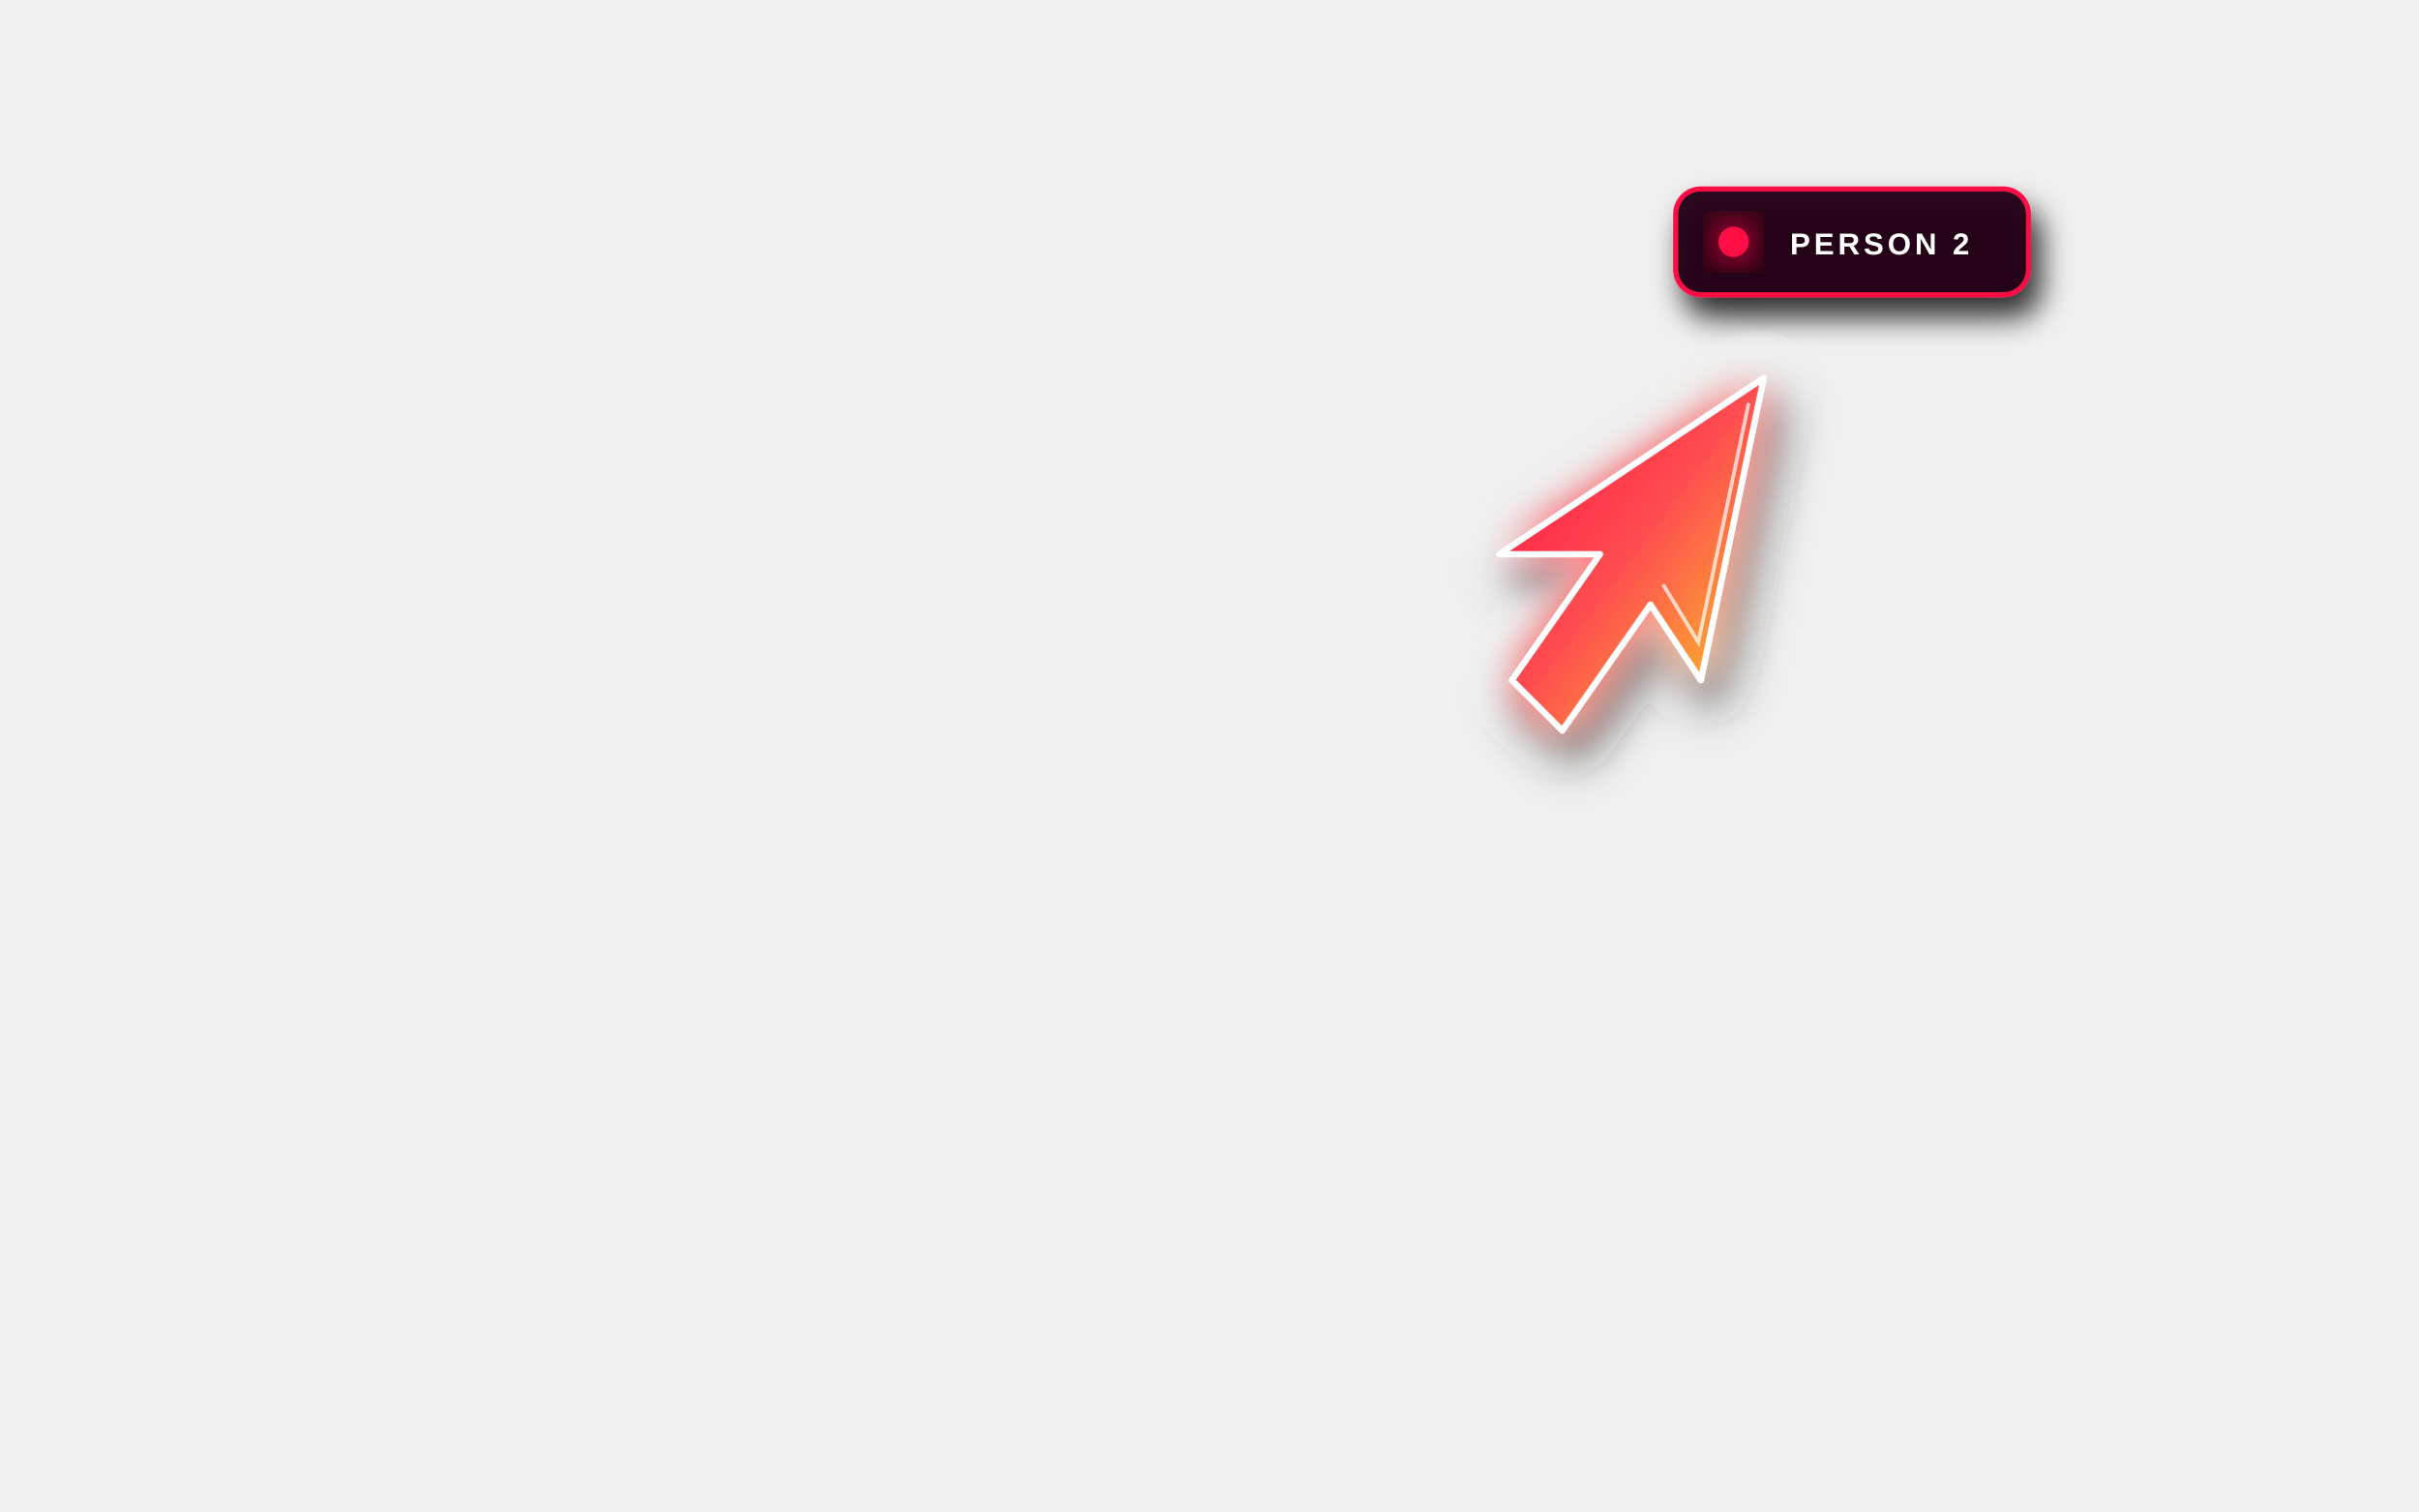
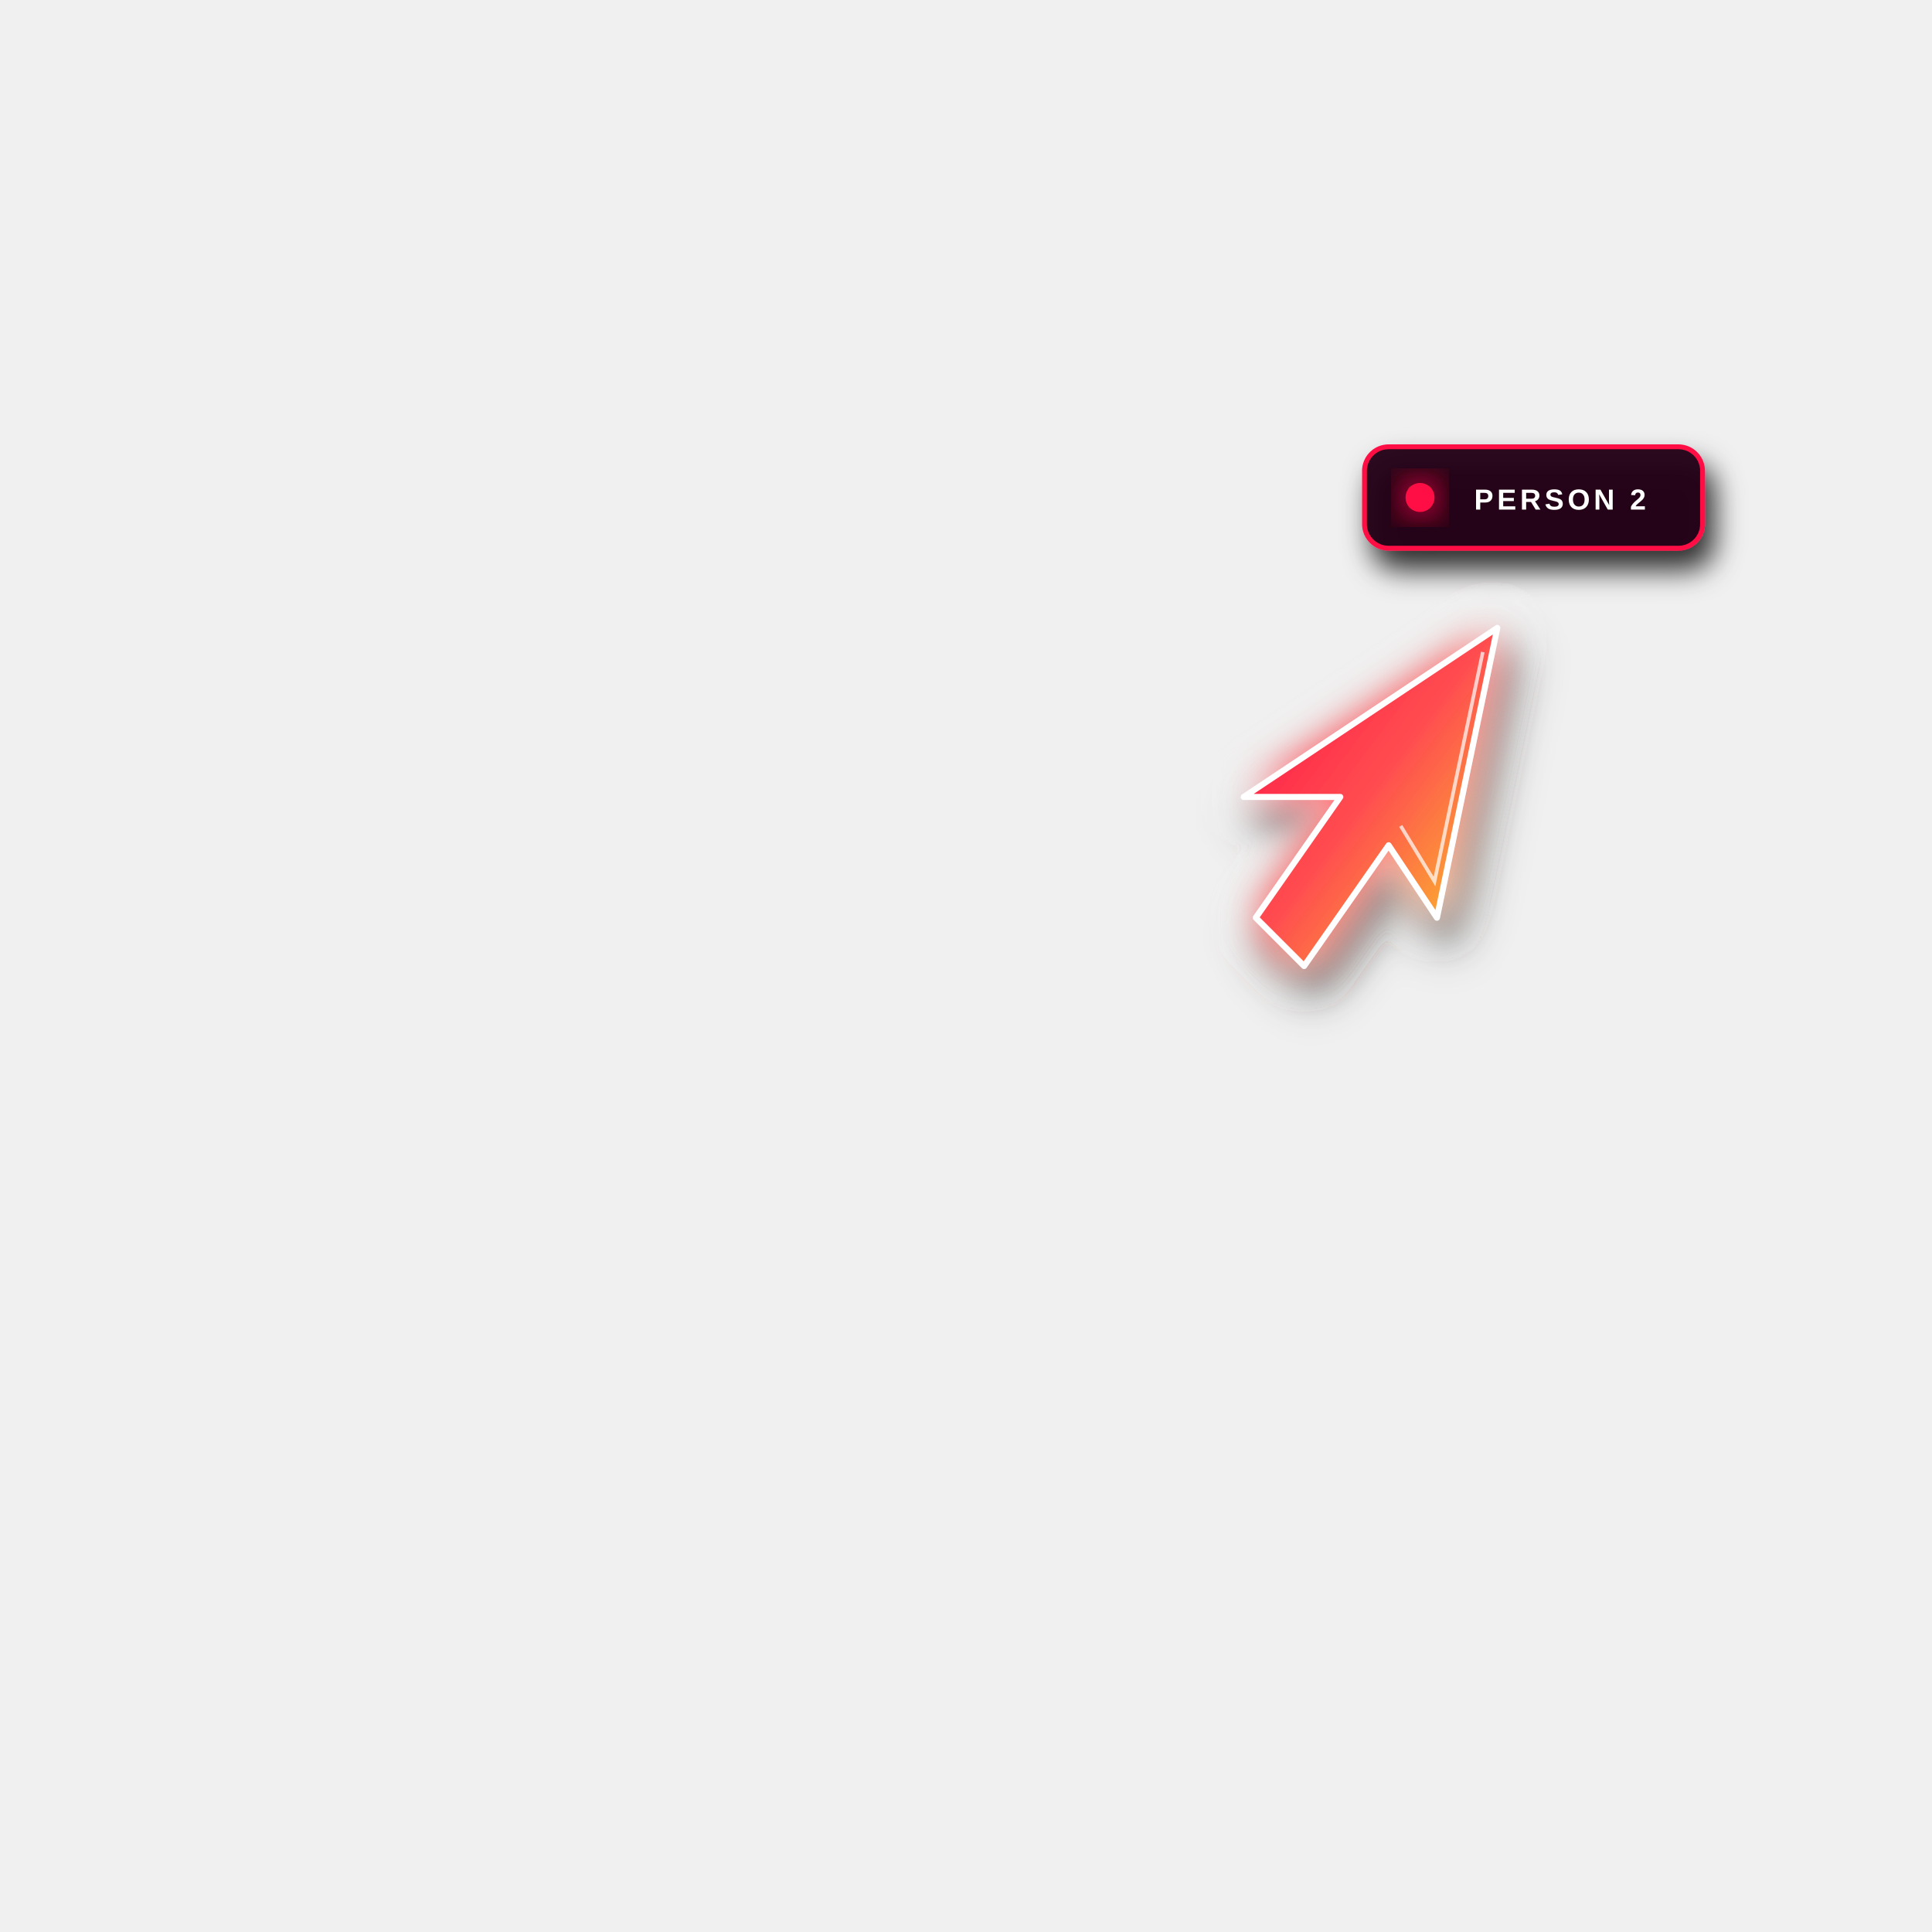
- <svg xmlns="http://www.w3.org/2000/svg" viewBox="0 0 960 600" width="100%" height="100%">
+ <svg xmlns="http://www.w3.org/2000/svg" viewBox="0 0 800 800" width="100%" height="100%">
  <defs>
    <filter id="glow-magenta" x="-50%" y="-50%" width="200%" height="200%">
      <feGaussianBlur stdDeviation="8" result="blur1" />
      <feGaussianBlur stdDeviation="3" result="blur2" />
      <feMerge>
        <feMergeNode in="blur1" />
        <feMergeNode in="blur2" />
        <feMergeNode in="SourceGraphic" />
      </feMerge>
    </filter>
    <filter id="drop-shadow" x="-30%" y="-30%" width="160%" height="160%">
      <feDropShadow dx="4" dy="8" stdDeviation="6" flood-color="#000000" flood-opacity="0.85" />
    </filter>
    <linearGradient id="magenta-grad" x1="0%" y1="0%" x2="100%" y2="100%">
      <stop offset="0%" stop-color="#FF0844" />
      <stop offset="50%" stop-color="#FF4E50" />
      <stop offset="100%" stop-color="#F9D423" />
    </linearGradient>
  </defs>
  <g id="layer-04-magenta-cursor" filter="url(#drop-shadow)">
    <g filter="url(#glow-magenta)">
-       <polygon points="700,150 675,270 655,240 620,290 600,270 635,220 595,220" fill="url(#magenta-grad)" stroke="#ffffff" stroke-width="2.5" stroke-linejoin="round" />
-       <polyline points="694,160 674,255 660,232" stroke="#ffffff" stroke-width="1.5" stroke-opacity="0.7" fill="none" />
+       <polygon points="620,260 595,380 575,350 540,400 520,380 555,330 515,330" fill="url(#magenta-grad)" stroke="#ffffff" stroke-width="2.5" stroke-linejoin="round" />
+       <polyline points="614,270 594,365 580,342" stroke="#ffffff" stroke-width="1.5" stroke-opacity="0.7" fill="none" />
    </g>
    <g>
-       <rect x="665" y="75" width="140" height="42" rx="10" fill="#240712" fill-opacity="0.95" stroke="#FF0844" stroke-width="2" />
-       <circle cx="688" cy="96" r="6" fill="#FF0844" filter="url(#glow-magenta)" />
-       <text x="746" y="101" font-family="'Segoe UI', Arial, sans-serif" font-size="12" font-weight="900" letter-spacing="1.5" fill="#ffffff" text-anchor="middle">PERSON 2</text>
+       <rect x="565" y="185" width="140" height="42" rx="10" fill="#240712" fill-opacity="0.95" stroke="#FF0844" stroke-width="2" />
+       <circle cx="588" cy="206" r="6" fill="#FF0844" filter="url(#glow-magenta)" />
+       <text x="646" y="211" font-family="'Segoe UI', Arial, sans-serif" font-size="12" font-weight="900" letter-spacing="1.5" fill="#ffffff" text-anchor="middle">PERSON 2</text>
    </g>
  </g>
</svg>
